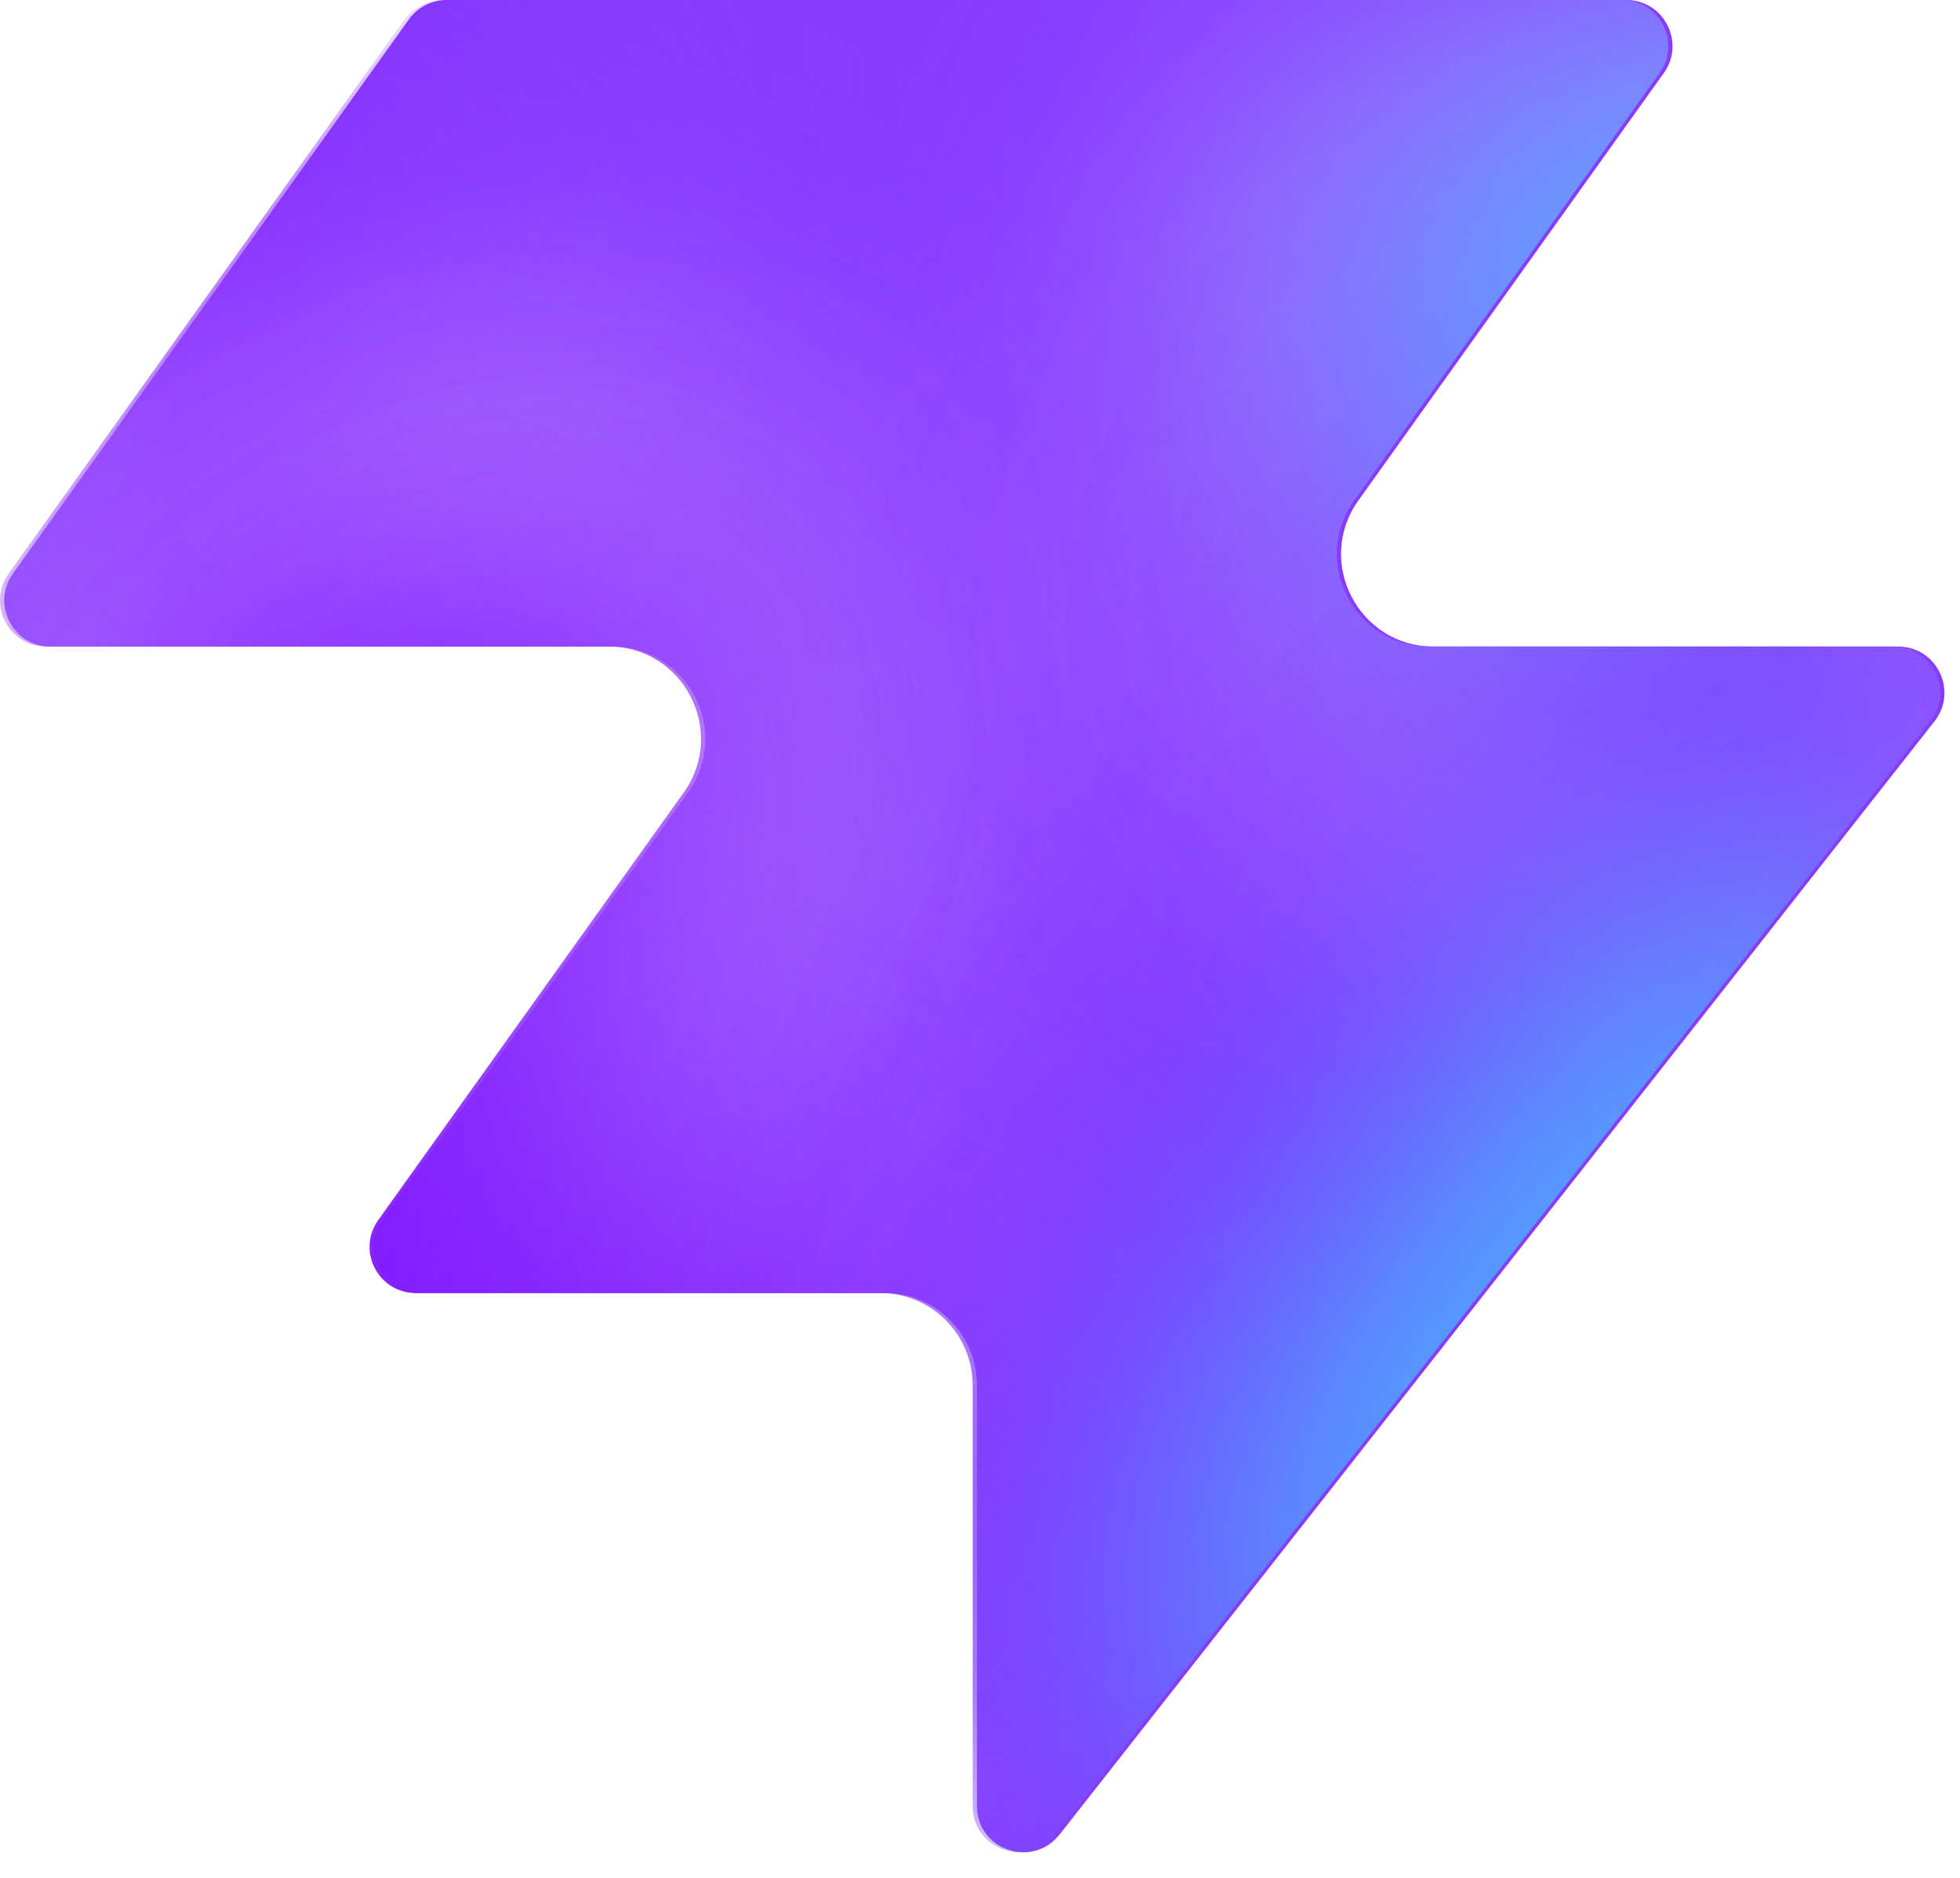
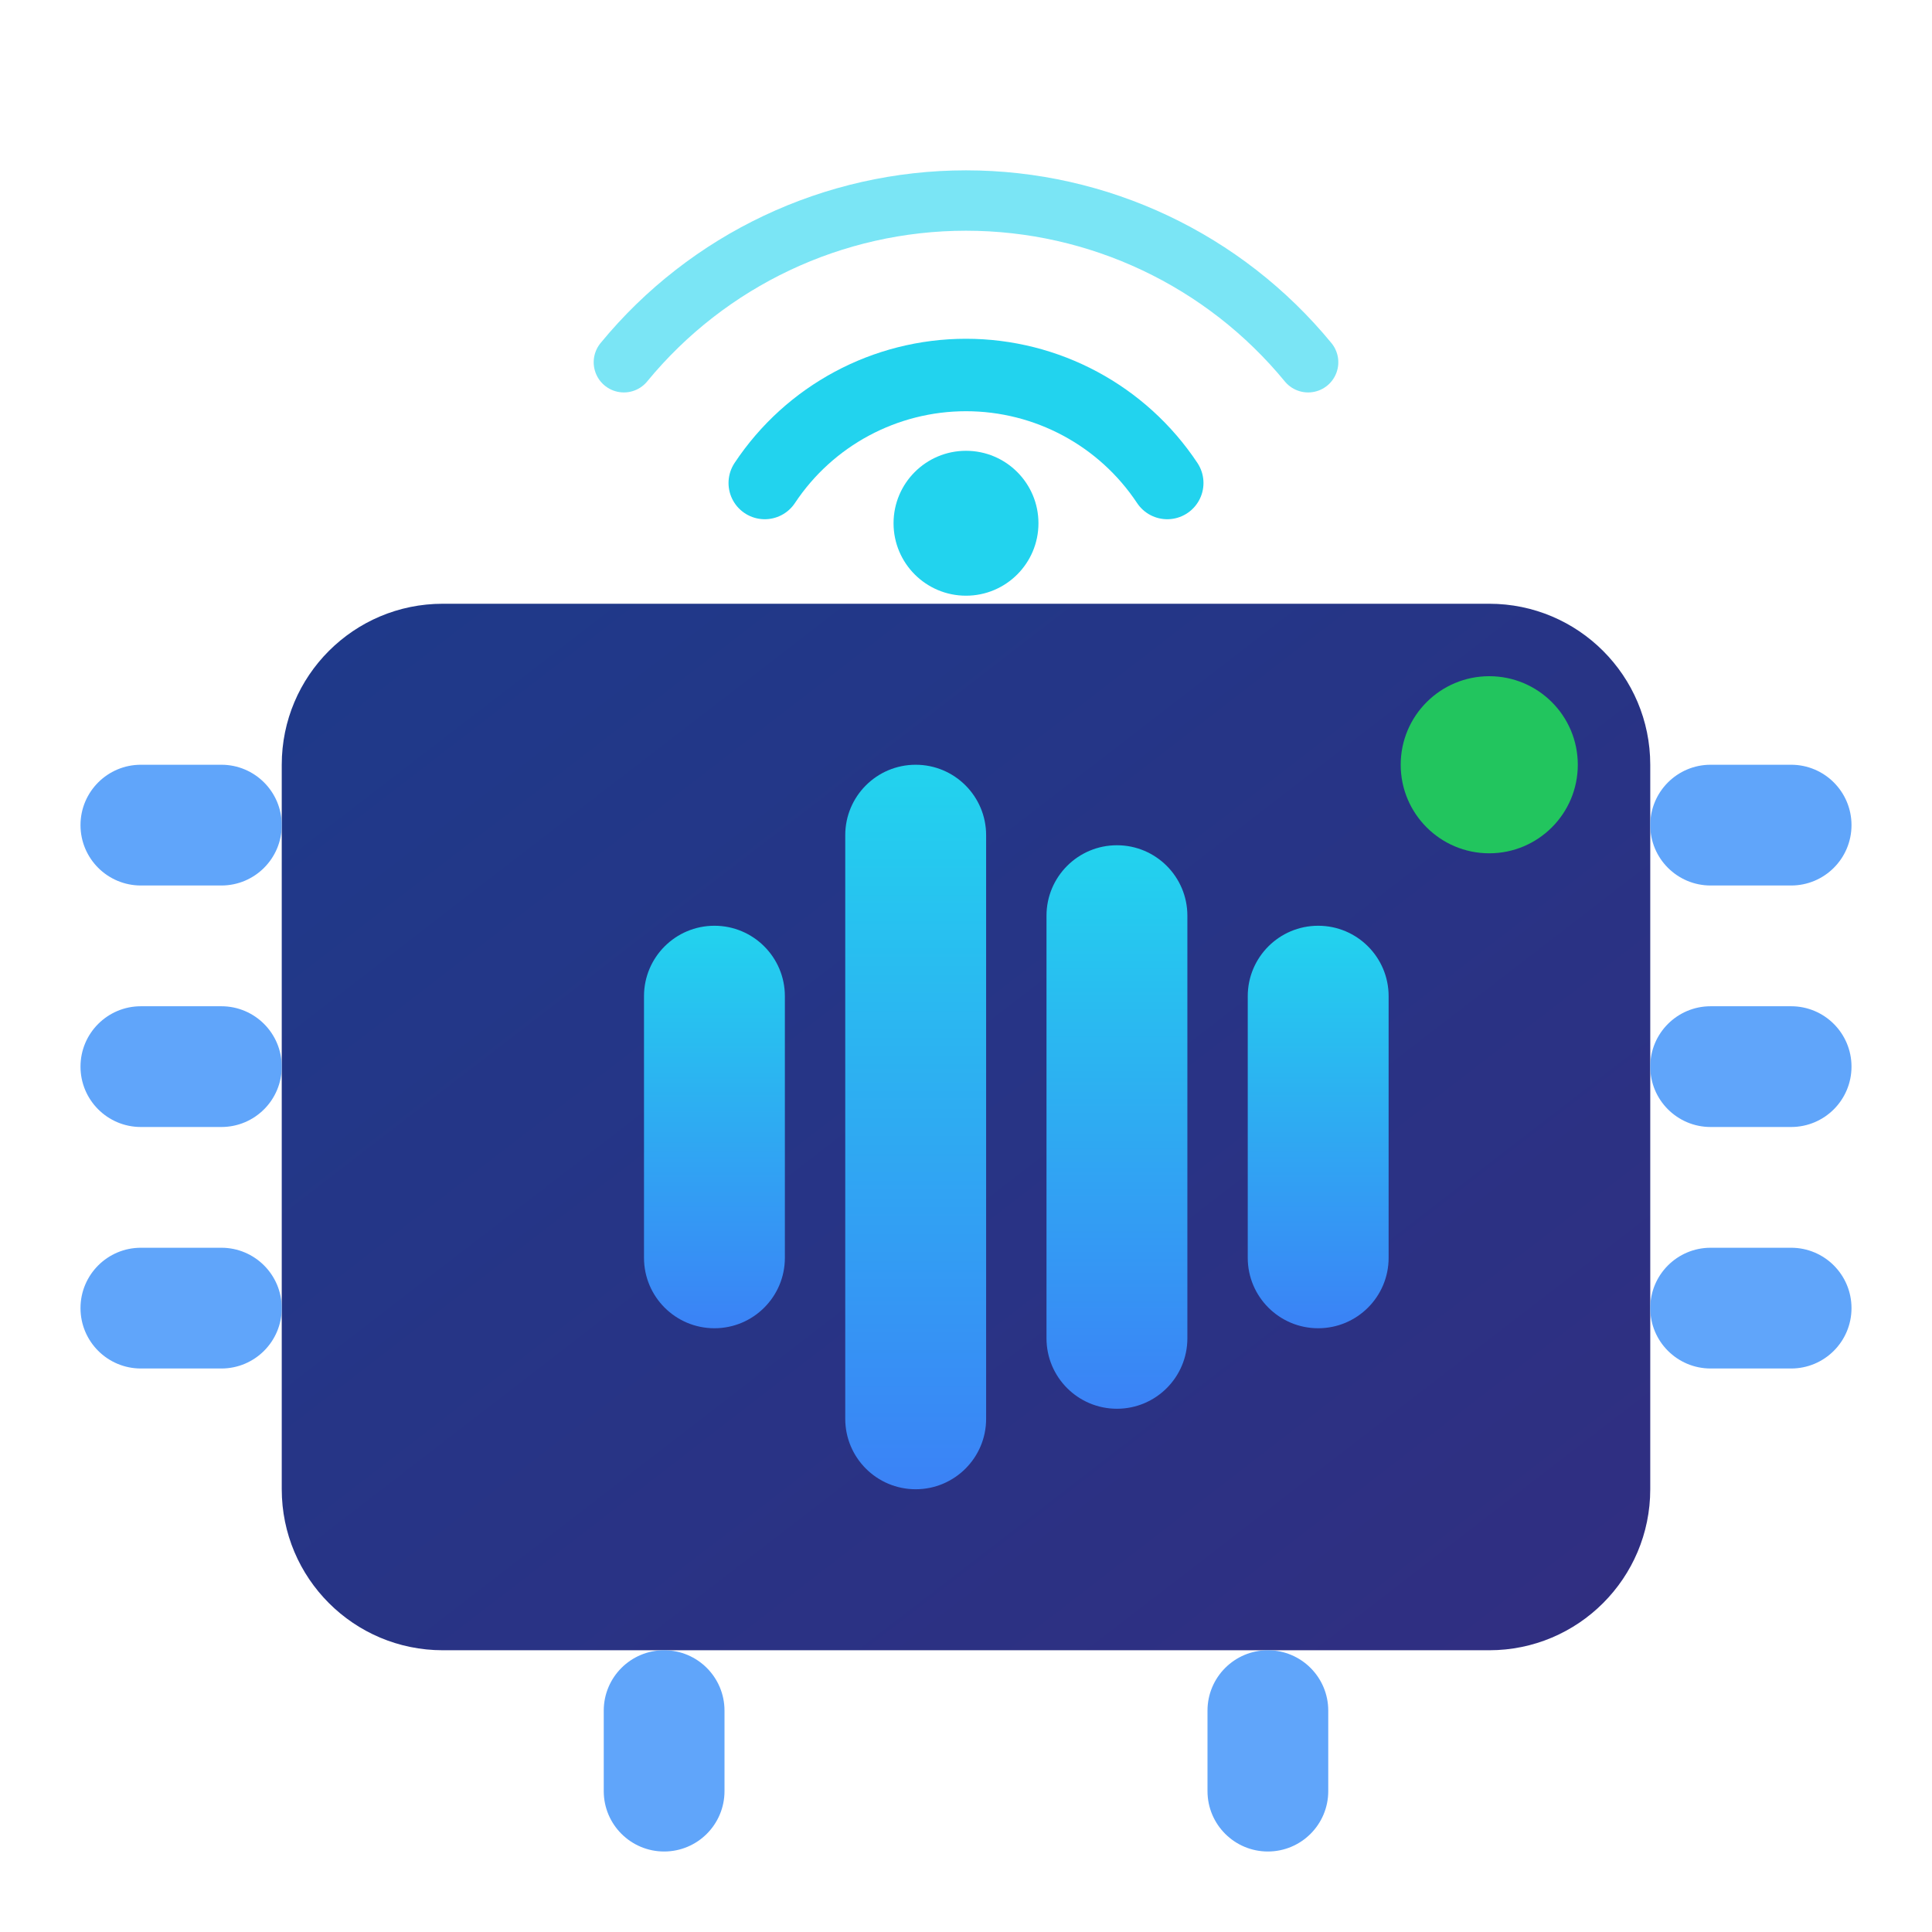
- <svg xmlns="http://www.w3.org/2000/svg" width="48" height="46" fill="none" viewBox="0 0 48 46">
-   <path fill="#863bff" d="M25.946 44.938c-.664.845-2.021.375-2.021-.698V33.937a2.26 2.26 0 0 0-2.262-2.262H10.287c-.92 0-1.456-1.04-.92-1.788l7.48-10.471c1.07-1.497 0-3.578-1.842-3.578H1.237c-.92 0-1.456-1.04-.92-1.788L10.013.474c.214-.297.556-.474.92-.474h28.894c.92 0 1.456 1.04.92 1.788l-7.48 10.471c-1.07 1.498 0 3.579 1.842 3.579h11.377c.943 0 1.473 1.088.89 1.83L25.947 44.94z" style="fill:#863bff;fill:color(display-p3 .525 .23 1);fill-opacity:1" />
-   <mask id="a" width="48" height="46" x="0" y="0" maskUnits="userSpaceOnUse" style="mask-type:alpha">
-     <path fill="#000" d="M25.842 44.938c-.664.844-2.021.375-2.021-.698V33.937a2.26 2.26 0 0 0-2.262-2.262H10.183c-.92 0-1.456-1.04-.92-1.788l7.48-10.471c1.07-1.498 0-3.579-1.842-3.579H1.133c-.92 0-1.456-1.04-.92-1.787L9.91.473c.214-.297.556-.474.92-.474h28.894c.92 0 1.456 1.04.92 1.788l-7.48 10.471c-1.07 1.498 0 3.578 1.842 3.578h11.377c.943 0 1.473 1.088.89 1.832L25.843 44.94z" style="fill:#000;fill-opacity:1" />
-   </mask>
-   <g mask="url(#a)">
-     <g filter="url(#b)">
-       <ellipse cx="5.508" cy="14.704" fill="#ede6ff" rx="5.508" ry="14.704" style="fill:#ede6ff;fill:color(display-p3 .927 .903 1);fill-opacity:1" transform="matrix(.00324 1 1 -.00324 -4.47 31.516)" />
-     </g>
-     <g filter="url(#c)">
-       <ellipse cx="10.399" cy="29.851" fill="#ede6ff" rx="10.399" ry="29.851" style="fill:#ede6ff;fill:color(display-p3 .927 .903 1);fill-opacity:1" transform="matrix(.00324 1 1 -.00324 -39.328 7.883)" />
-     </g>
-     <g filter="url(#d)">
-       <ellipse cx="5.508" cy="30.487" fill="#7e14ff" rx="5.508" ry="30.487" style="fill:#7e14ff;fill:color(display-p3 .492 .077 1);fill-opacity:1" transform="rotate(89.814 -25.913 -14.639)scale(1 -1)" />
-     </g>
-     <g filter="url(#e)">
-       <ellipse cx="5.508" cy="30.599" fill="#7e14ff" rx="5.508" ry="30.599" style="fill:#7e14ff;fill:color(display-p3 .492 .077 1);fill-opacity:1" transform="rotate(89.814 -32.644 -3.334)scale(1 -1)" />
-     </g>
-     <g filter="url(#f)">
-       <ellipse cx="5.508" cy="30.599" fill="#7e14ff" rx="5.508" ry="30.599" style="fill:#7e14ff;fill:color(display-p3 .492 .077 1);fill-opacity:1" transform="matrix(.00324 1 1 -.00324 -34.34 30.47)" />
-     </g>
-     <g filter="url(#g)">
-       <ellipse cx="14.072" cy="22.078" fill="#ede6ff" rx="14.072" ry="22.078" style="fill:#ede6ff;fill:color(display-p3 .927 .903 1);fill-opacity:1" transform="rotate(93.35 24.506 48.493)scale(-1 1)" />
-     </g>
-     <g filter="url(#h)">
-       <ellipse cx="3.47" cy="21.501" fill="#7e14ff" rx="3.47" ry="21.501" style="fill:#7e14ff;fill:color(display-p3 .492 .077 1);fill-opacity:1" transform="rotate(89.009 28.708 47.59)scale(-1 1)" />
-     </g>
-     <g filter="url(#i)">
-       <ellipse cx="3.47" cy="21.501" fill="#7e14ff" rx="3.47" ry="21.501" style="fill:#7e14ff;fill:color(display-p3 .492 .077 1);fill-opacity:1" transform="rotate(89.009 28.708 47.59)scale(-1 1)" />
-     </g>
-     <g filter="url(#j)">
-       <ellipse cx=".387" cy="8.972" fill="#7e14ff" rx="4.407" ry="29.108" style="fill:#7e14ff;fill:color(display-p3 .492 .077 1);fill-opacity:1" transform="rotate(39.51 .387 8.972)" />
-     </g>
-     <g filter="url(#k)">
-       <ellipse cx="47.523" cy="-6.092" fill="#7e14ff" rx="4.407" ry="29.108" style="fill:#7e14ff;fill:color(display-p3 .492 .077 1);fill-opacity:1" transform="rotate(37.892 47.523 -6.092)" />
-     </g>
-     <g filter="url(#l)">
-       <ellipse cx="41.412" cy="6.333" fill="#47bfff" rx="5.971" ry="9.665" style="fill:#47bfff;fill:color(display-p3 .28 .748 1);fill-opacity:1" transform="rotate(37.892 41.412 6.333)" />
-     </g>
-     <g filter="url(#m)">
-       <ellipse cx="-1.879" cy="38.332" fill="#7e14ff" rx="4.407" ry="29.108" style="fill:#7e14ff;fill:color(display-p3 .492 .077 1);fill-opacity:1" transform="rotate(37.892 -1.88 38.332)" />
-     </g>
-     <g filter="url(#n)">
-       <ellipse cx="-1.879" cy="38.332" fill="#7e14ff" rx="4.407" ry="29.108" style="fill:#7e14ff;fill:color(display-p3 .492 .077 1);fill-opacity:1" transform="rotate(37.892 -1.88 38.332)" />
-     </g>
-     <g filter="url(#o)">
-       <ellipse cx="35.651" cy="29.907" fill="#7e14ff" rx="4.407" ry="29.108" style="fill:#7e14ff;fill:color(display-p3 .492 .077 1);fill-opacity:1" transform="rotate(37.892 35.651 29.907)" />
-     </g>
-     <g filter="url(#p)">
-       <ellipse cx="38.418" cy="32.4" fill="#47bfff" rx="5.971" ry="15.297" style="fill:#47bfff;fill:color(display-p3 .28 .748 1);fill-opacity:1" transform="rotate(37.892 38.418 32.4)" />
-     </g>
-   </g>
+ <svg xmlns="http://www.w3.org/2000/svg" viewBox="0 0 48 48" width="48" height="48">
  <defs>
-     <filter id="b" width="60.045" height="41.654" x="-19.77" y="16.149" color-interpolation-filters="sRGB" filterUnits="userSpaceOnUse">
-       <feFlood flood-opacity="0" result="BackgroundImageFix" />
-       <feBlend in="SourceGraphic" in2="BackgroundImageFix" result="shape" />
-       <feGaussianBlur result="effect1_foregroundBlur_2002_17158" stdDeviation="7.659" />
-     </filter>
-     <filter id="c" width="90.34" height="51.437" x="-54.613" y="-7.533" color-interpolation-filters="sRGB" filterUnits="userSpaceOnUse">
-       <feFlood flood-opacity="0" result="BackgroundImageFix" />
-       <feBlend in="SourceGraphic" in2="BackgroundImageFix" result="shape" />
-       <feGaussianBlur result="effect1_foregroundBlur_2002_17158" stdDeviation="7.659" />
-     </filter>
-     <filter id="d" width="79.355" height="29.4" x="-49.64" y="2.03" color-interpolation-filters="sRGB" filterUnits="userSpaceOnUse">
-       <feFlood flood-opacity="0" result="BackgroundImageFix" />
-       <feBlend in="SourceGraphic" in2="BackgroundImageFix" result="shape" />
-       <feGaussianBlur result="effect1_foregroundBlur_2002_17158" stdDeviation="4.596" />
-     </filter>
-     <filter id="e" width="79.579" height="29.4" x="-45.045" y="20.029" color-interpolation-filters="sRGB" filterUnits="userSpaceOnUse">
-       <feFlood flood-opacity="0" result="BackgroundImageFix" />
-       <feBlend in="SourceGraphic" in2="BackgroundImageFix" result="shape" />
-       <feGaussianBlur result="effect1_foregroundBlur_2002_17158" stdDeviation="4.596" />
-     </filter>
-     <filter id="f" width="79.579" height="29.4" x="-43.513" y="21.178" color-interpolation-filters="sRGB" filterUnits="userSpaceOnUse">
-       <feFlood flood-opacity="0" result="BackgroundImageFix" />
-       <feBlend in="SourceGraphic" in2="BackgroundImageFix" result="shape" />
-       <feGaussianBlur result="effect1_foregroundBlur_2002_17158" stdDeviation="4.596" />
-     </filter>
-     <filter id="g" width="74.749" height="58.852" x="15.756" y="-17.901" color-interpolation-filters="sRGB" filterUnits="userSpaceOnUse">
-       <feFlood flood-opacity="0" result="BackgroundImageFix" />
-       <feBlend in="SourceGraphic" in2="BackgroundImageFix" result="shape" />
-       <feGaussianBlur result="effect1_foregroundBlur_2002_17158" stdDeviation="7.659" />
-     </filter>
-     <filter id="h" width="61.377" height="25.362" x="23.548" y="2.284" color-interpolation-filters="sRGB" filterUnits="userSpaceOnUse">
-       <feFlood flood-opacity="0" result="BackgroundImageFix" />
-       <feBlend in="SourceGraphic" in2="BackgroundImageFix" result="shape" />
-       <feGaussianBlur result="effect1_foregroundBlur_2002_17158" stdDeviation="4.596" />
-     </filter>
-     <filter id="i" width="61.377" height="25.362" x="23.548" y="2.284" color-interpolation-filters="sRGB" filterUnits="userSpaceOnUse">
-       <feFlood flood-opacity="0" result="BackgroundImageFix" />
-       <feBlend in="SourceGraphic" in2="BackgroundImageFix" result="shape" />
-       <feGaussianBlur result="effect1_foregroundBlur_2002_17158" stdDeviation="4.596" />
-     </filter>
-     <filter id="j" width="56.045" height="63.649" x="-27.636" y="-22.853" color-interpolation-filters="sRGB" filterUnits="userSpaceOnUse">
-       <feFlood flood-opacity="0" result="BackgroundImageFix" />
-       <feBlend in="SourceGraphic" in2="BackgroundImageFix" result="shape" />
-       <feGaussianBlur result="effect1_foregroundBlur_2002_17158" stdDeviation="4.596" />
-     </filter>
-     <filter id="k" width="54.814" height="64.646" x="20.116" y="-38.415" color-interpolation-filters="sRGB" filterUnits="userSpaceOnUse">
-       <feFlood flood-opacity="0" result="BackgroundImageFix" />
-       <feBlend in="SourceGraphic" in2="BackgroundImageFix" result="shape" />
-       <feGaussianBlur result="effect1_foregroundBlur_2002_17158" stdDeviation="4.596" />
-     </filter>
-     <filter id="l" width="33.541" height="35.313" x="24.641" y="-11.323" color-interpolation-filters="sRGB" filterUnits="userSpaceOnUse">
-       <feFlood flood-opacity="0" result="BackgroundImageFix" />
-       <feBlend in="SourceGraphic" in2="BackgroundImageFix" result="shape" />
-       <feGaussianBlur result="effect1_foregroundBlur_2002_17158" stdDeviation="4.596" />
-     </filter>
-     <filter id="m" width="54.814" height="64.646" x="-29.286" y="6.009" color-interpolation-filters="sRGB" filterUnits="userSpaceOnUse">
-       <feFlood flood-opacity="0" result="BackgroundImageFix" />
-       <feBlend in="SourceGraphic" in2="BackgroundImageFix" result="shape" />
-       <feGaussianBlur result="effect1_foregroundBlur_2002_17158" stdDeviation="4.596" />
-     </filter>
-     <filter id="n" width="54.814" height="64.646" x="-29.286" y="6.009" color-interpolation-filters="sRGB" filterUnits="userSpaceOnUse">
-       <feFlood flood-opacity="0" result="BackgroundImageFix" />
-       <feBlend in="SourceGraphic" in2="BackgroundImageFix" result="shape" />
-       <feGaussianBlur result="effect1_foregroundBlur_2002_17158" stdDeviation="4.596" />
-     </filter>
-     <filter id="o" width="54.814" height="64.646" x="8.244" y="-2.416" color-interpolation-filters="sRGB" filterUnits="userSpaceOnUse">
-       <feFlood flood-opacity="0" result="BackgroundImageFix" />
-       <feBlend in="SourceGraphic" in2="BackgroundImageFix" result="shape" />
-       <feGaussianBlur result="effect1_foregroundBlur_2002_17158" stdDeviation="4.596" />
-     </filter>
-     <filter id="p" width="39.409" height="43.623" x="18.713" y="10.588" color-interpolation-filters="sRGB" filterUnits="userSpaceOnUse">
-       <feFlood flood-opacity="0" result="BackgroundImageFix" />
-       <feBlend in="SourceGraphic" in2="BackgroundImageFix" result="shape" />
-       <feGaussianBlur result="effect1_foregroundBlur_2002_17158" stdDeviation="4.596" />
-     </filter>
+     <linearGradient id="cg" x1="0%" y1="0%" x2="100%" y2="100%">
+       <stop offset="0%" stop-color="#1E3A8A" />
+       <stop offset="100%" stop-color="#312E81" />
+     </linearGradient>
+     <linearGradient id="bg" x1="0%" y1="0%" x2="0%" y2="100%">
+       <stop offset="0%" stop-color="#22D3EE" />
+       <stop offset="100%" stop-color="#3B82F6" />
+     </linearGradient>
  </defs>
+   <circle cx="24" cy="13" r="1.8" fill="#22D3EE" />
+   <path d="M19,12 A6,6 0 0,1 29,12" fill="none" stroke="#22D3EE" stroke-width="1.8" stroke-linecap="round" />
+   <path d="M15.5,9 A11,11 0 0,1 32.5,9" fill="none" stroke="#22D3EE" stroke-width="1.5" stroke-linecap="round" opacity=".6" />
+   <rect x="7" y="15" width="34" height="26" rx="4" fill="url(#cg)" />
+   <rect x="2" y="19" width="5" height="3" rx="1.5" fill="#60A5FA" />
+   <rect x="2" y="25" width="5" height="3" rx="1.5" fill="#60A5FA" />
+   <rect x="2" y="31" width="5" height="3" rx="1.5" fill="#60A5FA" />
+   <rect x="41" y="19" width="5" height="3" rx="1.5" fill="#60A5FA" />
+   <rect x="41" y="25" width="5" height="3" rx="1.5" fill="#60A5FA" />
+   <rect x="41" y="31" width="5" height="3" rx="1.5" fill="#60A5FA" />
+   <rect x="15" y="41" width="3" height="5" rx="1.5" fill="#60A5FA" />
+   <rect x="30" y="41" width="3" height="5" rx="1.5" fill="#60A5FA" />
+   <rect x="16" y="23" width="3.5" height="10" rx="1.75" fill="url(#bg)" />
+   <rect x="21" y="19" width="3.5" height="18" rx="1.75" fill="url(#bg)" />
+   <rect x="26" y="21" width="3.5" height="14" rx="1.75" fill="url(#bg)" />
+   <rect x="31" y="23" width="3.5" height="10" rx="1.75" fill="url(#bg)" />
+   <circle cx="37" cy="19" r="2.2" fill="#22C55E" />
</svg>
